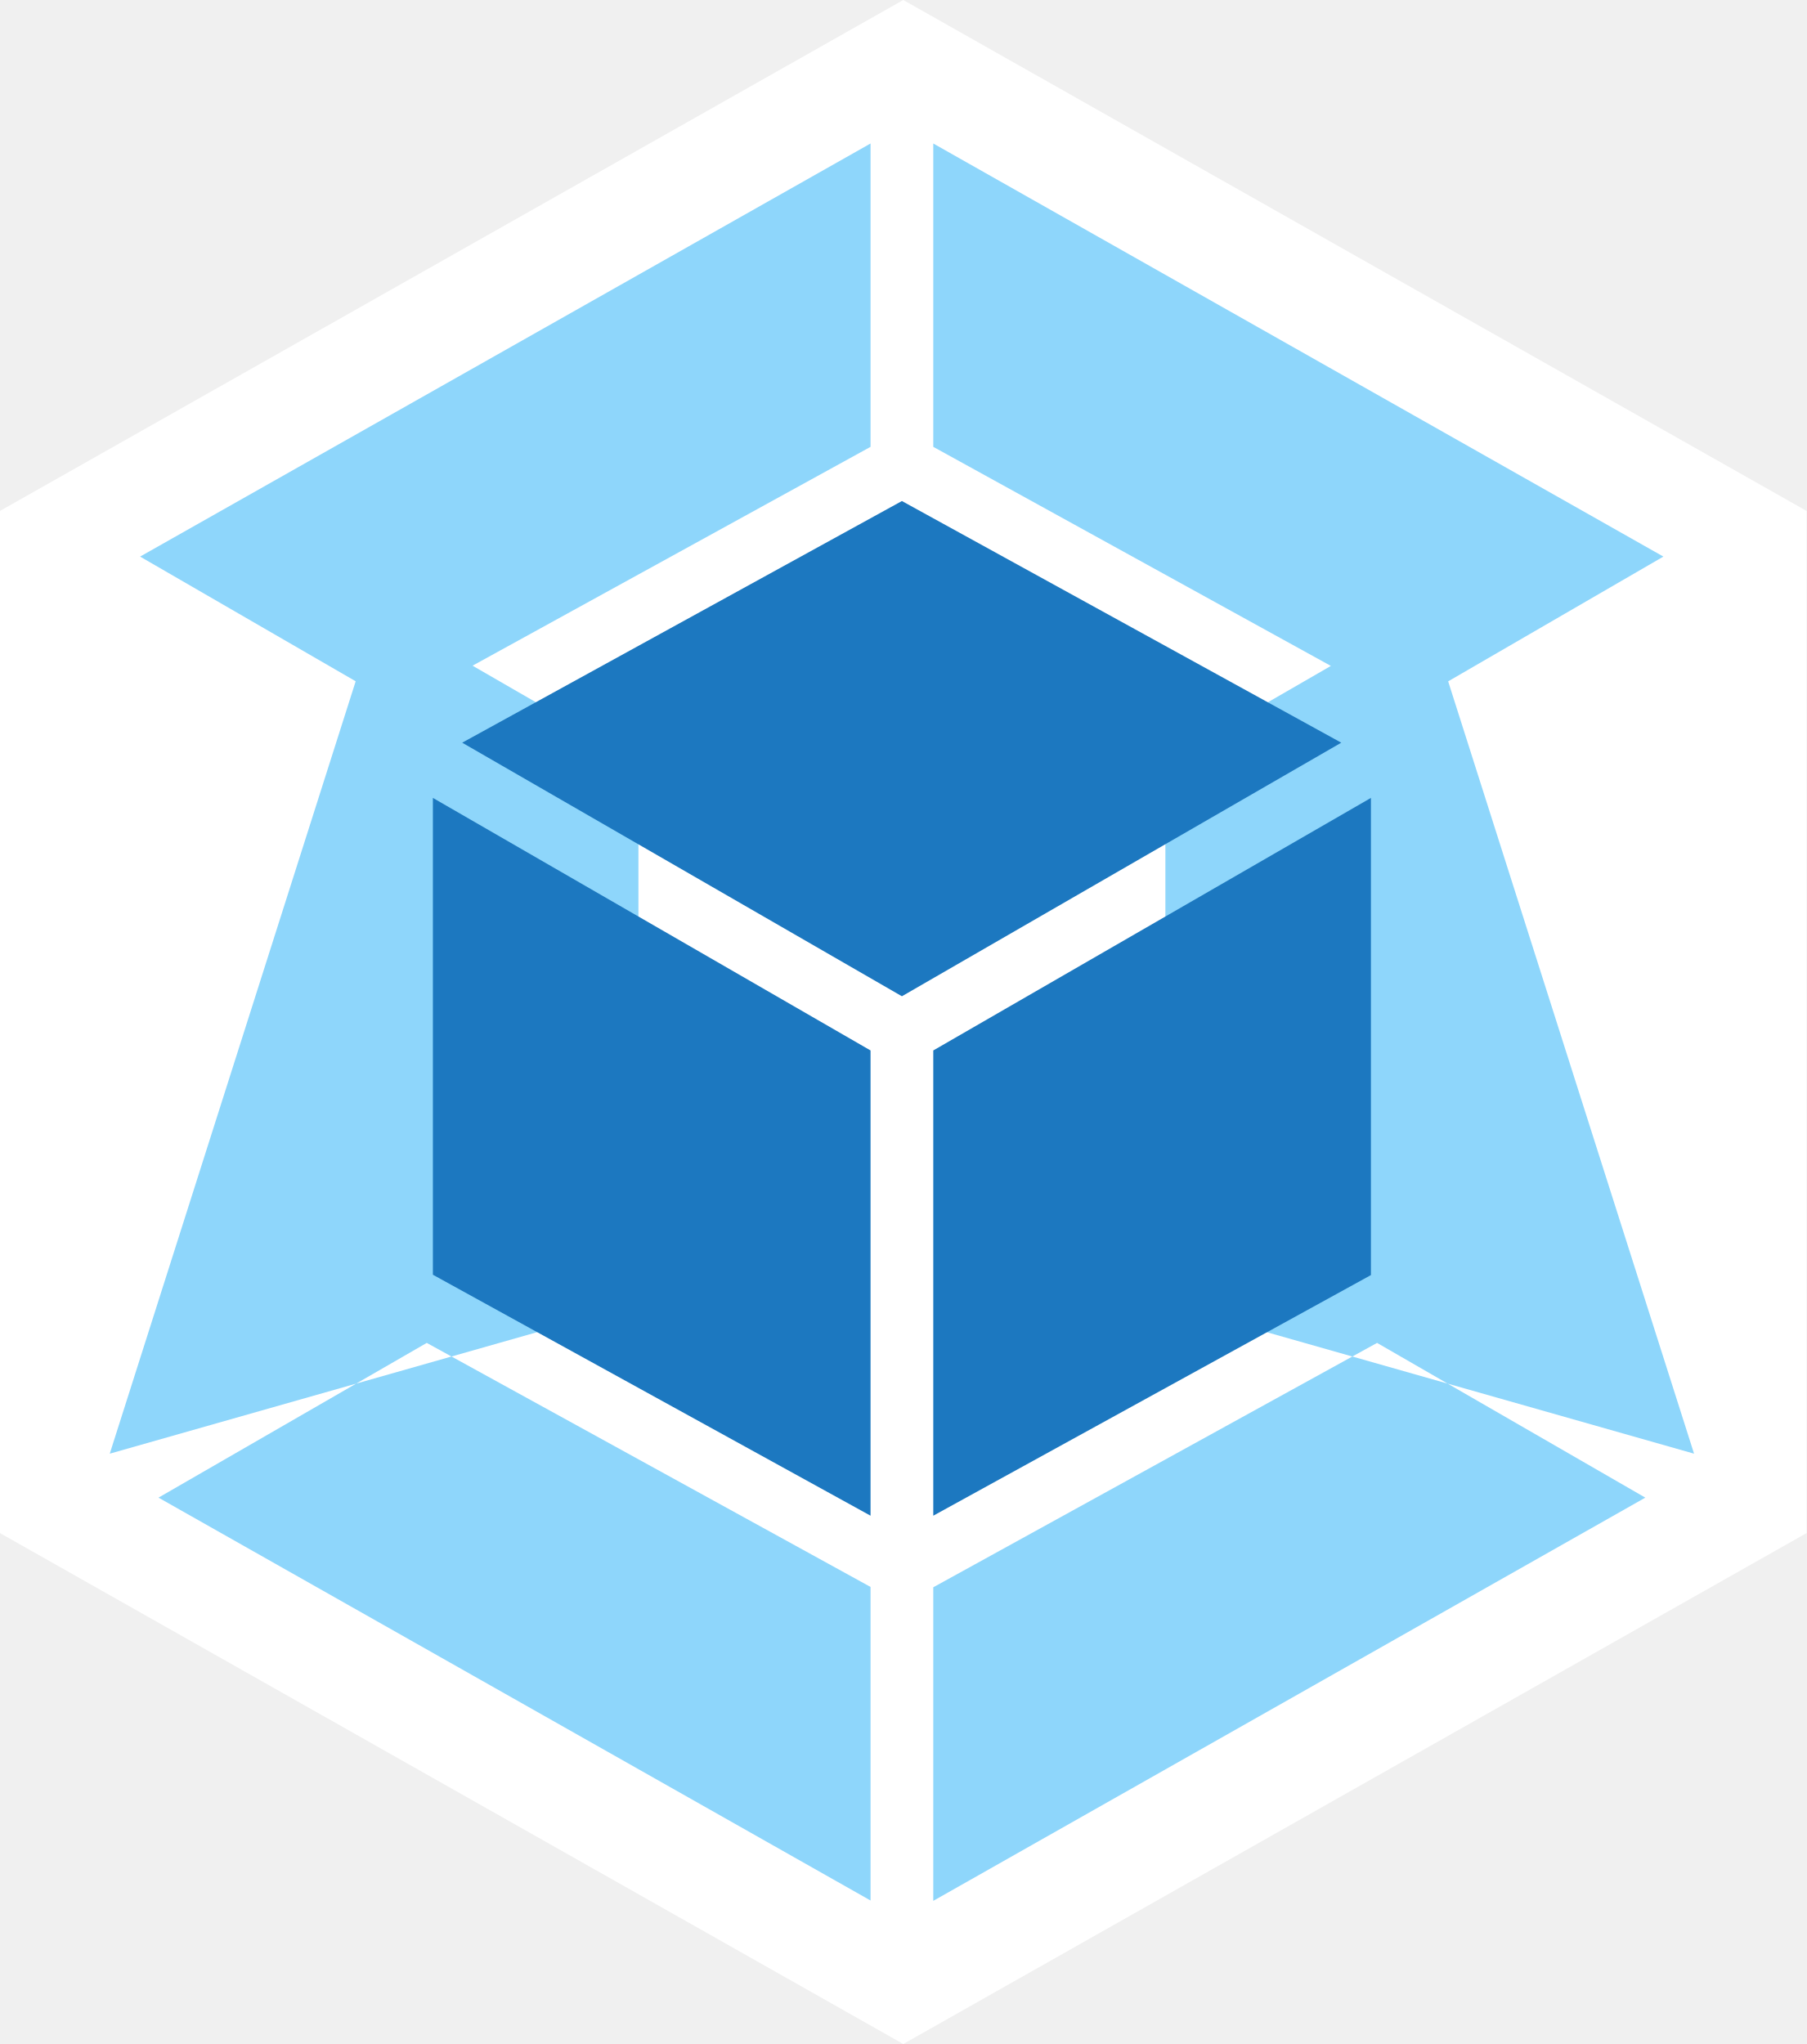
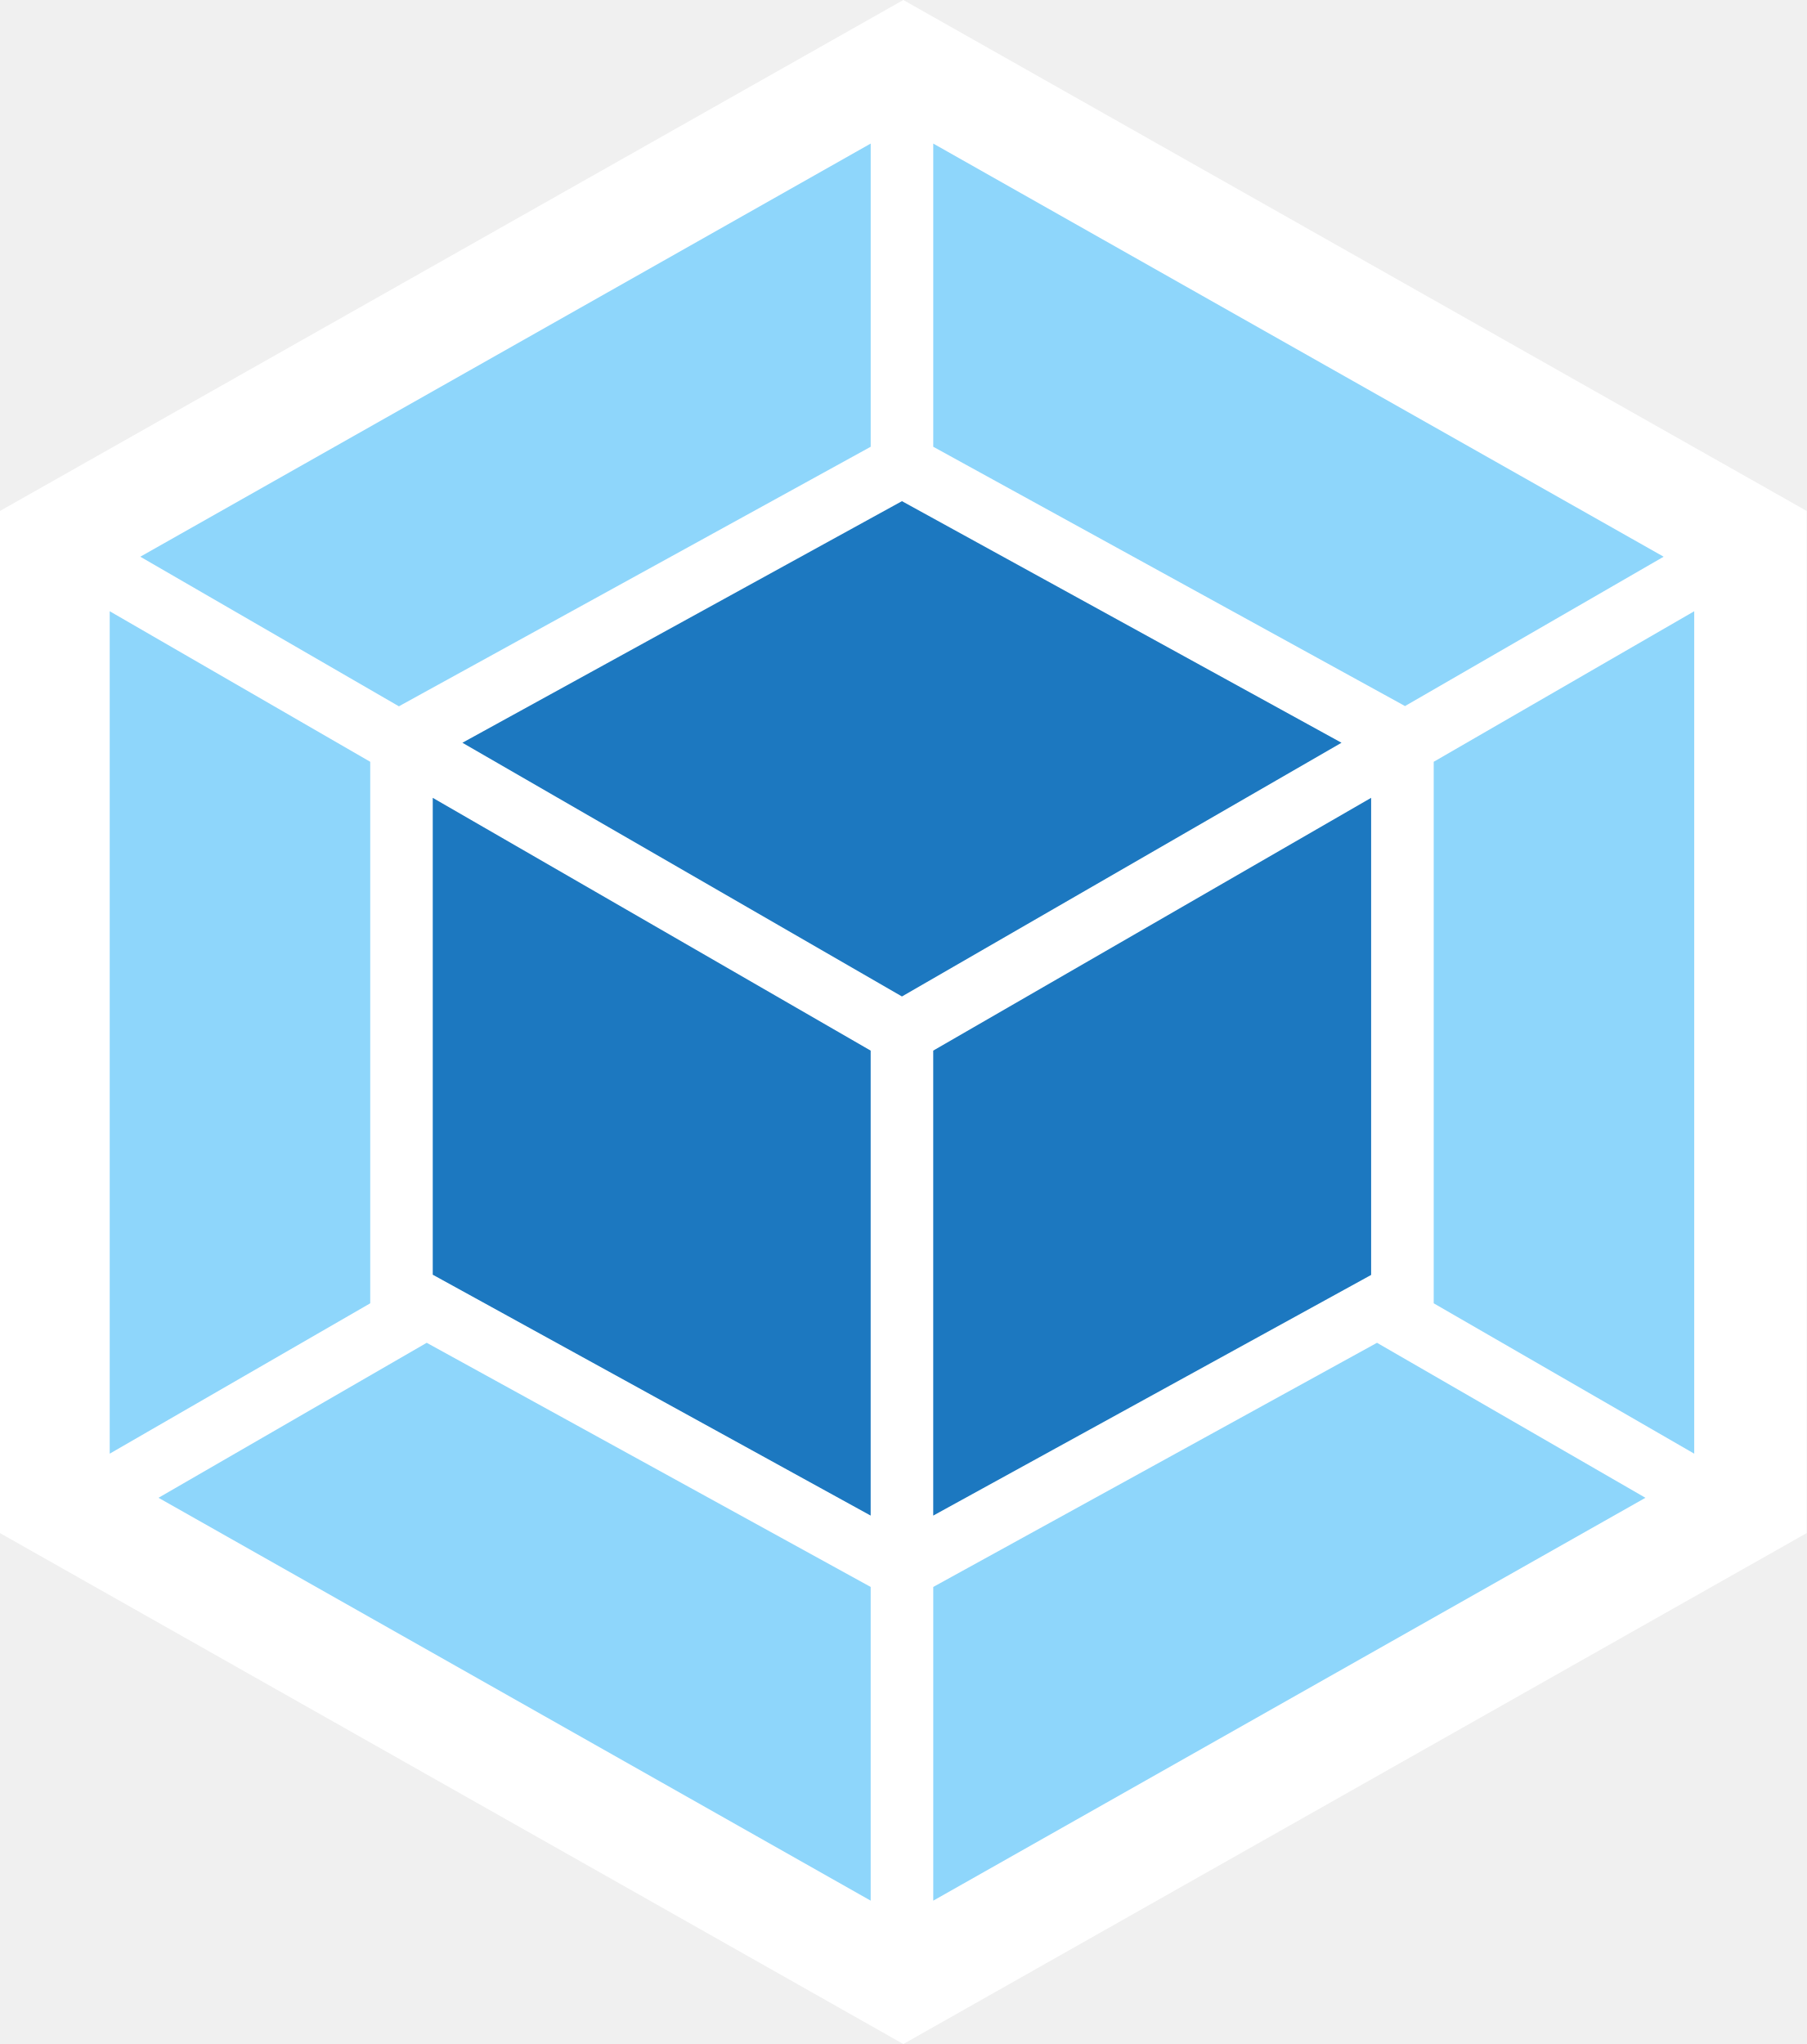
- <svg xmlns="http://www.w3.org/2000/svg" viewBox="0 0 256 289.666">
-   <path fill="#fff" d="m256 217.262-128 72.404L0 217.262V72.405L128 0l128 72.405z" />
-   <path fill="#8ed6fb" d="M233.153 212.238 132.251 269.38v-44.438l62.889-34.633zm6.907-6.23L202.047 86.605l-36.903 21.301v76.8zm-217.6 6.23 100.903 57.093v-44.437l-62.889-34.585zm-6.907-6.23L53.567 86.605l36.902 21.301v76.8zm4.3-127.131 103.51-58.542v42.989L57.045 99.792l-.532.29zm215.86 0L132.251 20.335v42.989l66.27 36.516.531.29z" />
-   <path fill="#1c78c0" d="m123.363 214.798-62.02-34.149v-67.574l62.02 35.791zm8.888 0 62.02-34.1v-67.623l-62.02 35.791zM65.497 105.25l62.31-34.246 62.26 34.246-62.26 35.936z" />
+ <svg xmlns="http://www.w3.org/2000/svg" viewBox="0 0 226.27 256">
+   <path d="M113.13 0l113.13 63.992v128.02l-113.13 63.992L0 192.012V63.992z" fill="#fff" />
+   <path d="M206.07 187.59l-89.192 50.457v-39.291l55.574-30.578zm6.11-5.525V76.555L179.554 95.41v67.822zM19.85 187.59l89.192 50.457v-39.291L53.44 168.178zm-6.11-5.525V76.555L46.366 95.41v67.822zm3.83-112.34l91.473-51.745v37.974L50.429 88.2l-.468.263zm190.78 0L116.877 17.98v37.974L175.49 88.17l.467.263z" fill="#8ed6fb" />
+   <path d="M109.04 189.82l-54.844-30.17V99.925l54.844 31.659zm7.834 0l54.844-30.141V99.924l-54.844 31.659zM57.91 93.026l55.048-30.258 55.048 30.258-55.048 31.776z" fill="#1c78c0" />
</svg>
